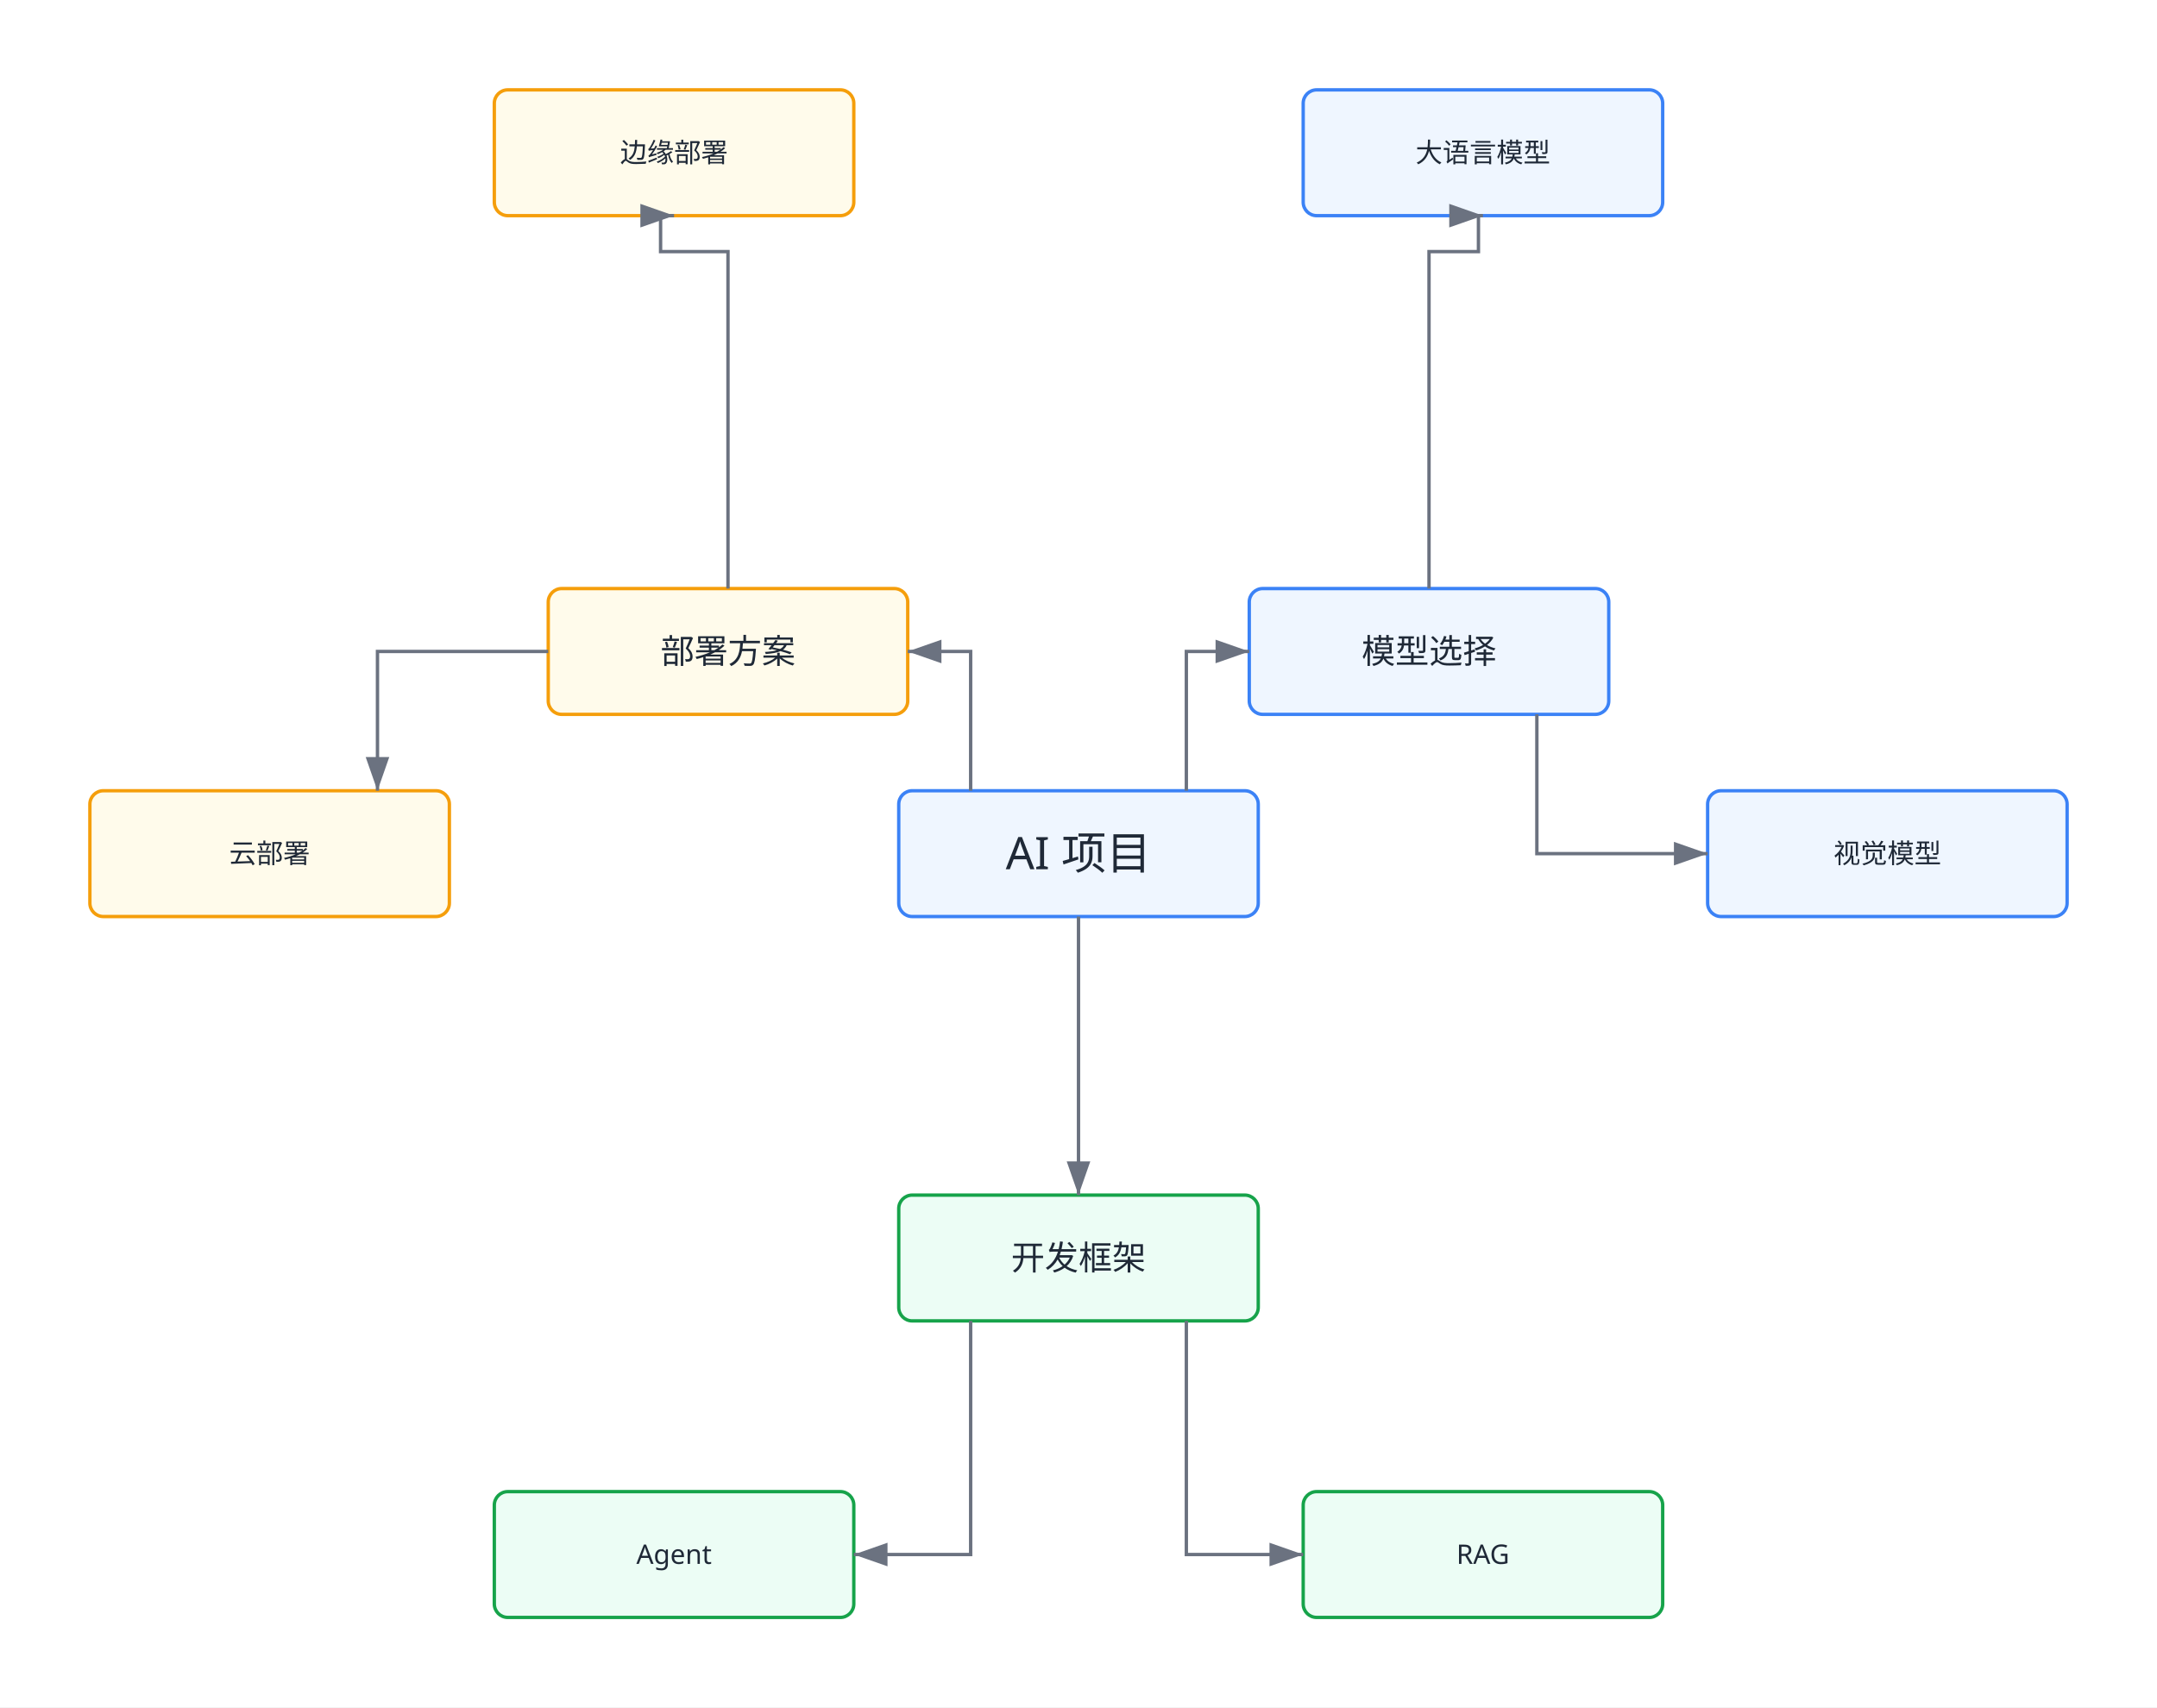
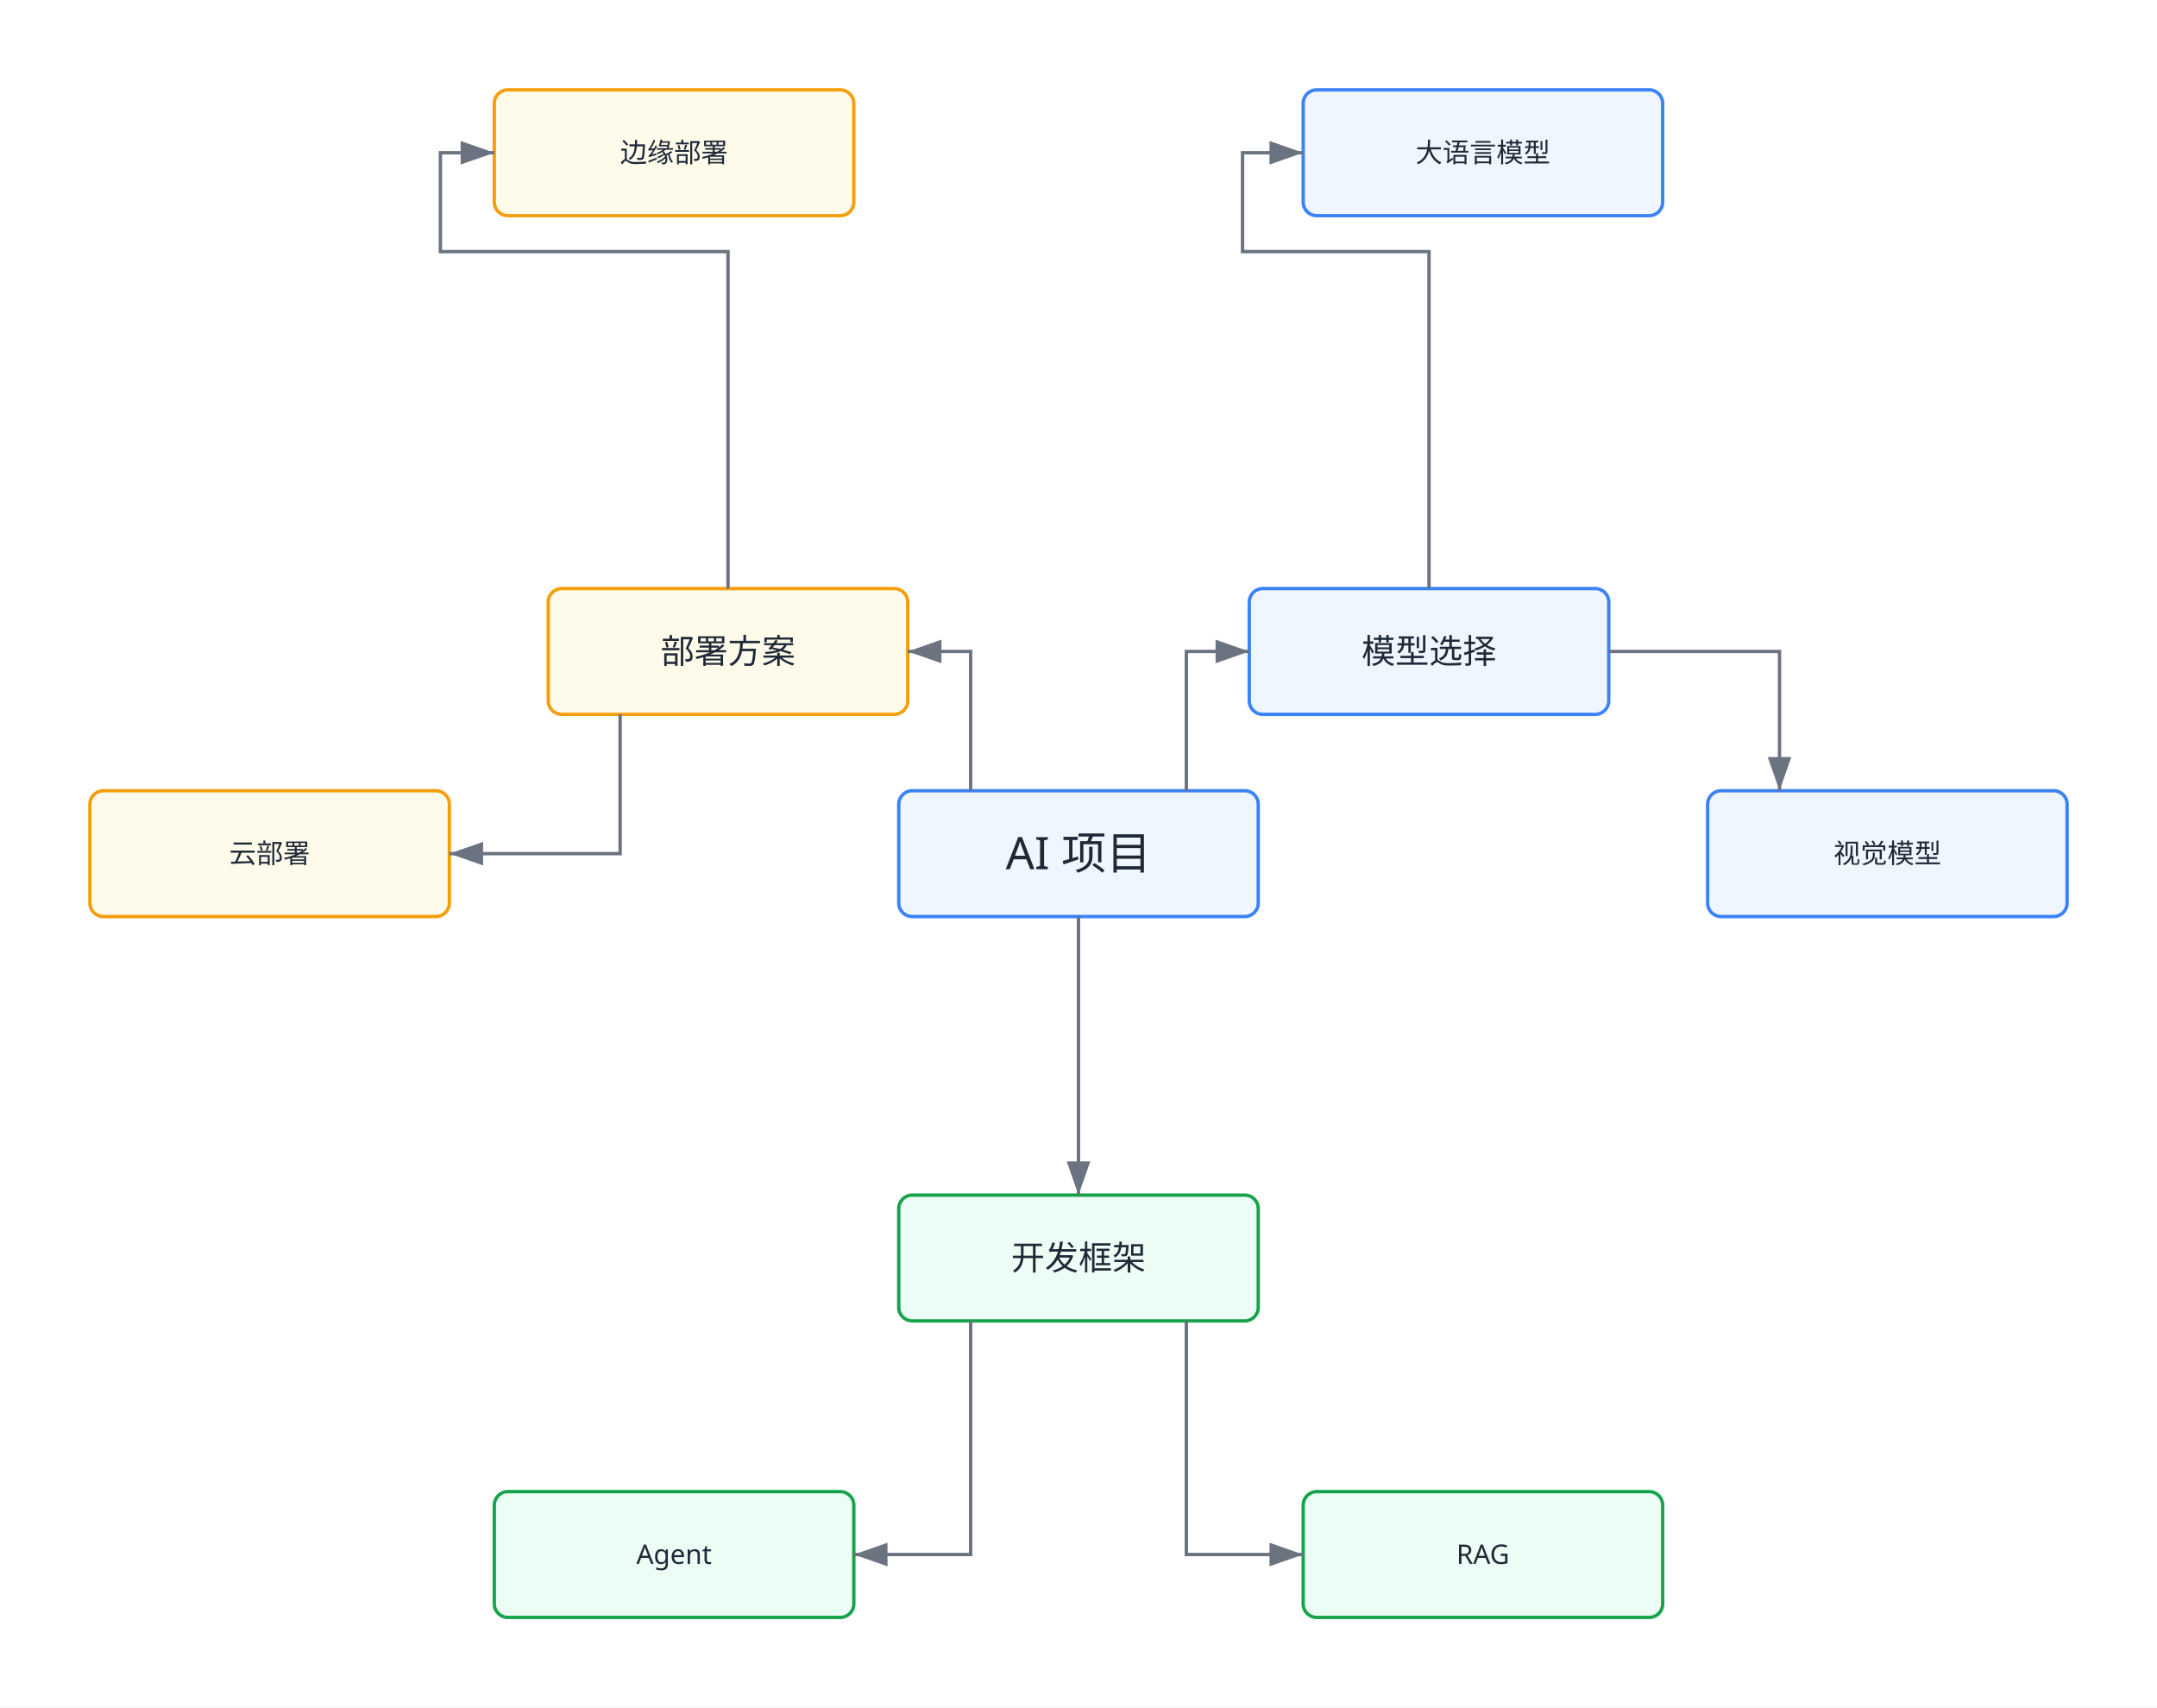
<svg xmlns="http://www.w3.org/2000/svg" width="960" height="760" viewBox="0 0 960 760">
  <defs>
    <marker id="arrowhead" markerWidth="10" markerHeight="7" refX="10" refY="3.5" orient="auto">
      <polygon points="0 0, 10 3.5, 0 7" fill="#6b7280" />
    </marker>
    <marker id="arrowhead-purple" markerWidth="10" markerHeight="7" refX="10" refY="3.5" orient="auto">
      <polygon points="0 0, 10 3.5, 0 7" fill="#7c3aed" />
    </marker>
  </defs>
  <style>.lgdl-anchors,.lgdl-edge-anchors{opacity:0;pointer-events:none;transition:opacity .12s ease}.lgdl-node:hover + .lgdl-anchors,.lgdl-class:hover + .lgdl-anchors,.lgdl-group:hover + .lgdl-anchors,.lgdl-lane:hover + .lgdl-anchors{opacity:1}.lgdl-edge:hover + .lgdl-edge-anchors,.lgdl-aggregate-edge:hover + .lgdl-edge-anchors{opacity:1}.lgdl-node.lgdl-hovered + .lgdl-anchors,.lgdl-class.lgdl-hovered + .lgdl-anchors,.lgdl-group.lgdl-hovered + .lgdl-anchors,.lgdl-lane.lgdl-hovered + .lgdl-anchors{opacity:1}.lgdl-edge.lgdl-hovered + .lgdl-edge-anchors,.lgdl-aggregate-edge.lgdl-hovered + .lgdl-edge-anchors{opacity:1}.lgdl-hovered{filter:drop-shadow(0 0 3px rgba(79,70,229,.65))}</style>
  <rect x="0" y="0" width="960" height="760" fill="#ffffff" />
  <g class="lgdl-node" data-lgdl-loc="nodes[0]">
    <rect x="400" y="352" width="160" height="56" rx="6" ry="6" fill="#eff6ff" stroke="#3b82f6" stroke-width="1.5" />
    <text x="480" y="380" font-family="'Segoe UI', 'PingFang SC', 'Microsoft YaHei', sans-serif" font-size="20" fill="#1f2937" text-anchor="middle" dominant-baseline="middle">AI 项目</text>
  </g>
  <g class="lgdl-anchors">
    <circle cx="560.0" cy="380.0" r="3" fill="#3b82f6" />
    <circle cx="560.0" cy="401.4" r="3" fill="#3b82f6" />
    <circle cx="528.5" cy="408.0" r="3" fill="#3b82f6" />
    <circle cx="508.0" cy="408.0" r="3" fill="#3b82f6" />
    <circle cx="496.2" cy="408.0" r="3" fill="#3b82f6" />
    <circle cx="487.5" cy="408.0" r="3" fill="#3b82f6" />
    <circle cx="480.0" cy="408.0" r="3" fill="#3b82f6" />
    <circle cx="472.5" cy="408.0" r="3" fill="#3b82f6" />
    <circle cx="463.8" cy="408.0" r="3" fill="#3b82f6" />
    <circle cx="452.0" cy="408.0" r="3" fill="#3b82f6" />
    <circle cx="431.5" cy="408.0" r="3" fill="#3b82f6" />
    <circle cx="400.0" cy="401.4" r="3" fill="#3b82f6" />
    <circle cx="400.0" cy="380.0" r="3" fill="#3b82f6" />
    <circle cx="400.0" cy="358.6" r="3" fill="#3b82f6" />
    <circle cx="431.5" cy="352.0" r="3" fill="#3b82f6" />
    <circle cx="452.0" cy="352.0" r="3" fill="#3b82f6" />
    <circle cx="463.8" cy="352.0" r="3" fill="#3b82f6" />
    <circle cx="472.5" cy="352.0" r="3" fill="#3b82f6" />
    <circle cx="480.0" cy="352.0" r="3" fill="#3b82f6" />
    <circle cx="487.5" cy="352.0" r="3" fill="#3b82f6" />
    <circle cx="496.2" cy="352.0" r="3" fill="#3b82f6" />
    <circle cx="508.0" cy="352.0" r="3" fill="#3b82f6" />
    <circle cx="528.5" cy="352.0" r="3" fill="#3b82f6" />
    <circle cx="560.0" cy="358.6" r="3" fill="#3b82f6" />
  </g>
  <g class="lgdl-node" data-lgdl-loc="nodes[1]">
    <rect x="556" y="262" width="160" height="56" rx="6" ry="6" fill="#eff6ff" stroke="#3b82f6" stroke-width="1.5" />
    <text x="636" y="290" font-family="'Segoe UI', 'PingFang SC', 'Microsoft YaHei', sans-serif" font-size="15" fill="#1f2937" text-anchor="middle" dominant-baseline="middle">模型选择</text>
  </g>
  <g class="lgdl-anchors">
    <circle cx="716.0" cy="290.0" r="3" fill="#3b82f6" />
    <circle cx="716.0" cy="311.4" r="3" fill="#3b82f6" />
    <circle cx="684.5" cy="318.0" r="3" fill="#3b82f6" />
    <circle cx="664.0" cy="318.0" r="3" fill="#3b82f6" />
    <circle cx="652.2" cy="318.0" r="3" fill="#3b82f6" />
    <circle cx="643.5" cy="318.0" r="3" fill="#3b82f6" />
    <circle cx="636.0" cy="318.0" r="3" fill="#3b82f6" />
    <circle cx="628.5" cy="318.0" r="3" fill="#3b82f6" />
    <circle cx="619.8" cy="318.0" r="3" fill="#3b82f6" />
    <circle cx="608.0" cy="318.0" r="3" fill="#3b82f6" />
    <circle cx="587.5" cy="318.0" r="3" fill="#3b82f6" />
    <circle cx="556.0" cy="311.4" r="3" fill="#3b82f6" />
    <circle cx="556.0" cy="290.0" r="3" fill="#3b82f6" />
    <circle cx="556.0" cy="268.6" r="3" fill="#3b82f6" />
    <circle cx="587.5" cy="262.0" r="3" fill="#3b82f6" />
    <circle cx="608.0" cy="262.0" r="3" fill="#3b82f6" />
    <circle cx="619.8" cy="262.0" r="3" fill="#3b82f6" />
    <circle cx="628.5" cy="262.0" r="3" fill="#3b82f6" />
    <circle cx="636.0" cy="262.0" r="3" fill="#3b82f6" />
    <circle cx="643.5" cy="262.0" r="3" fill="#3b82f6" />
    <circle cx="652.2" cy="262.0" r="3" fill="#3b82f6" />
    <circle cx="664.0" cy="262.0" r="3" fill="#3b82f6" />
    <circle cx="684.5" cy="262.0" r="3" fill="#3b82f6" />
    <circle cx="716.0" cy="268.6" r="3" fill="#3b82f6" />
  </g>
  <g class="lgdl-node" data-lgdl-loc="nodes[2]">
    <rect x="400" y="532" width="160" height="56" rx="6" ry="6" fill="#ecfdf5" stroke="#16a34a" stroke-width="1.5" />
    <text x="480" y="560" font-family="'Segoe UI', 'PingFang SC', 'Microsoft YaHei', sans-serif" font-size="15" fill="#1f2937" text-anchor="middle" dominant-baseline="middle">开发框架</text>
  </g>
  <g class="lgdl-anchors">
    <circle cx="560.0" cy="560.0" r="3" fill="#16a34a" />
    <circle cx="560.0" cy="581.4" r="3" fill="#16a34a" />
    <circle cx="528.5" cy="588.0" r="3" fill="#16a34a" />
    <circle cx="508.0" cy="588.0" r="3" fill="#16a34a" />
    <circle cx="496.2" cy="588.0" r="3" fill="#16a34a" />
    <circle cx="487.5" cy="588.0" r="3" fill="#16a34a" />
    <circle cx="480.0" cy="588.0" r="3" fill="#16a34a" />
    <circle cx="472.5" cy="588.0" r="3" fill="#16a34a" />
    <circle cx="463.8" cy="588.0" r="3" fill="#16a34a" />
    <circle cx="452.0" cy="588.0" r="3" fill="#16a34a" />
    <circle cx="431.5" cy="588.0" r="3" fill="#16a34a" />
    <circle cx="400.0" cy="581.4" r="3" fill="#16a34a" />
    <circle cx="400.0" cy="560.0" r="3" fill="#16a34a" />
    <circle cx="400.0" cy="538.6" r="3" fill="#16a34a" />
    <circle cx="431.5" cy="532.0" r="3" fill="#16a34a" />
    <circle cx="452.0" cy="532.0" r="3" fill="#16a34a" />
    <circle cx="463.8" cy="532.0" r="3" fill="#16a34a" />
    <circle cx="472.5" cy="532.0" r="3" fill="#16a34a" />
    <circle cx="480.0" cy="532.0" r="3" fill="#16a34a" />
    <circle cx="487.5" cy="532.0" r="3" fill="#16a34a" />
    <circle cx="496.2" cy="532.0" r="3" fill="#16a34a" />
    <circle cx="508.0" cy="532.0" r="3" fill="#16a34a" />
    <circle cx="528.5" cy="532.0" r="3" fill="#16a34a" />
    <circle cx="560.0" cy="538.6" r="3" fill="#16a34a" />
  </g>
  <g class="lgdl-node" data-lgdl-loc="nodes[3]">
    <rect x="244" y="262" width="160" height="56" rx="6" ry="6" fill="#fffbeb" stroke="#f59e0b" stroke-width="1.5" />
    <text x="324" y="290" font-family="'Segoe UI', 'PingFang SC', 'Microsoft YaHei', sans-serif" font-size="15" fill="#1f2937" text-anchor="middle" dominant-baseline="middle">部署方案</text>
  </g>
  <g class="lgdl-anchors">
    <circle cx="404.0" cy="290.0" r="3" fill="#f59e0b" />
    <circle cx="404.0" cy="311.4" r="3" fill="#f59e0b" />
    <circle cx="372.5" cy="318.0" r="3" fill="#f59e0b" />
    <circle cx="352.0" cy="318.0" r="3" fill="#f59e0b" />
    <circle cx="340.2" cy="318.0" r="3" fill="#f59e0b" />
    <circle cx="331.5" cy="318.0" r="3" fill="#f59e0b" />
    <circle cx="324.0" cy="318.0" r="3" fill="#f59e0b" />
    <circle cx="316.5" cy="318.0" r="3" fill="#f59e0b" />
    <circle cx="307.8" cy="318.0" r="3" fill="#f59e0b" />
    <circle cx="296.0" cy="318.0" r="3" fill="#f59e0b" />
    <circle cx="275.5" cy="318.0" r="3" fill="#f59e0b" />
    <circle cx="244.0" cy="311.4" r="3" fill="#f59e0b" />
    <circle cx="244.0" cy="290.0" r="3" fill="#f59e0b" />
    <circle cx="244.0" cy="268.6" r="3" fill="#f59e0b" />
    <circle cx="275.5" cy="262.0" r="3" fill="#f59e0b" />
    <circle cx="296.0" cy="262.0" r="3" fill="#f59e0b" />
    <circle cx="307.8" cy="262.0" r="3" fill="#f59e0b" />
    <circle cx="316.5" cy="262.0" r="3" fill="#f59e0b" />
    <circle cx="324.0" cy="262.0" r="3" fill="#f59e0b" />
    <circle cx="331.5" cy="262.0" r="3" fill="#f59e0b" />
    <circle cx="340.2" cy="262.0" r="3" fill="#f59e0b" />
    <circle cx="352.0" cy="262.0" r="3" fill="#f59e0b" />
    <circle cx="372.5" cy="262.0" r="3" fill="#f59e0b" />
    <circle cx="404.0" cy="268.6" r="3" fill="#f59e0b" />
  </g>
  <g class="lgdl-node" data-lgdl-loc="nodes[4]">
    <rect x="580" y="40" width="160" height="56" rx="6" ry="6" fill="#eff6ff" stroke="#3b82f6" stroke-width="1.5" />
    <text x="660" y="68" font-family="'Segoe UI', 'PingFang SC', 'Microsoft YaHei', sans-serif" font-size="12" fill="#1f2937" text-anchor="middle" dominant-baseline="middle">大语言模型</text>
  </g>
  <g class="lgdl-anchors">
    <circle cx="740.0" cy="68.0" r="3" fill="#3b82f6" />
    <circle cx="740.0" cy="89.4" r="3" fill="#3b82f6" />
    <circle cx="708.5" cy="96.0" r="3" fill="#3b82f6" />
    <circle cx="688.0" cy="96.0" r="3" fill="#3b82f6" />
    <circle cx="676.2" cy="96.0" r="3" fill="#3b82f6" />
    <circle cx="667.5" cy="96.0" r="3" fill="#3b82f6" />
    <circle cx="660.0" cy="96.0" r="3" fill="#3b82f6" />
    <circle cx="652.5" cy="96.0" r="3" fill="#3b82f6" />
    <circle cx="643.8" cy="96.0" r="3" fill="#3b82f6" />
    <circle cx="632.0" cy="96.0" r="3" fill="#3b82f6" />
    <circle cx="611.5" cy="96.0" r="3" fill="#3b82f6" />
    <circle cx="580.0" cy="89.4" r="3" fill="#3b82f6" />
    <circle cx="580.0" cy="68.0" r="3" fill="#3b82f6" />
    <circle cx="580.0" cy="46.6" r="3" fill="#3b82f6" />
    <circle cx="611.5" cy="40.0" r="3" fill="#3b82f6" />
    <circle cx="632.0" cy="40.0" r="3" fill="#3b82f6" />
    <circle cx="643.8" cy="40.0" r="3" fill="#3b82f6" />
    <circle cx="652.5" cy="40.0" r="3" fill="#3b82f6" />
    <circle cx="660.0" cy="40.0" r="3" fill="#3b82f6" />
    <circle cx="667.5" cy="40.0" r="3" fill="#3b82f6" />
    <circle cx="676.2" cy="40.0" r="3" fill="#3b82f6" />
    <circle cx="688.0" cy="40.0" r="3" fill="#3b82f6" />
    <circle cx="708.5" cy="40.0" r="3" fill="#3b82f6" />
    <circle cx="740.0" cy="46.6" r="3" fill="#3b82f6" />
  </g>
  <g class="lgdl-node" data-lgdl-loc="nodes[5]">
    <rect x="760" y="352" width="160" height="56" rx="6" ry="6" fill="#eff6ff" stroke="#3b82f6" stroke-width="1.5" />
    <text x="840" y="380" font-family="'Segoe UI', 'PingFang SC', 'Microsoft YaHei', sans-serif" font-size="12" fill="#1f2937" text-anchor="middle" dominant-baseline="middle">视觉模型</text>
  </g>
  <g class="lgdl-anchors">
    <circle cx="920.0" cy="380.0" r="3" fill="#3b82f6" />
    <circle cx="920.0" cy="401.4" r="3" fill="#3b82f6" />
    <circle cx="888.5" cy="408.0" r="3" fill="#3b82f6" />
    <circle cx="868.0" cy="408.0" r="3" fill="#3b82f6" />
    <circle cx="856.2" cy="408.0" r="3" fill="#3b82f6" />
    <circle cx="847.5" cy="408.0" r="3" fill="#3b82f6" />
    <circle cx="840.0" cy="408.0" r="3" fill="#3b82f6" />
    <circle cx="832.5" cy="408.0" r="3" fill="#3b82f6" />
    <circle cx="823.8" cy="408.0" r="3" fill="#3b82f6" />
    <circle cx="812.0" cy="408.0" r="3" fill="#3b82f6" />
    <circle cx="791.5" cy="408.0" r="3" fill="#3b82f6" />
    <circle cx="760.0" cy="401.4" r="3" fill="#3b82f6" />
    <circle cx="760.0" cy="380.0" r="3" fill="#3b82f6" />
    <circle cx="760.0" cy="358.6" r="3" fill="#3b82f6" />
    <circle cx="791.5" cy="352.0" r="3" fill="#3b82f6" />
    <circle cx="812.0" cy="352.0" r="3" fill="#3b82f6" />
    <circle cx="823.8" cy="352.0" r="3" fill="#3b82f6" />
    <circle cx="832.5" cy="352.0" r="3" fill="#3b82f6" />
    <circle cx="840.0" cy="352.0" r="3" fill="#3b82f6" />
    <circle cx="847.5" cy="352.0" r="3" fill="#3b82f6" />
    <circle cx="856.2" cy="352.0" r="3" fill="#3b82f6" />
    <circle cx="868.0" cy="352.0" r="3" fill="#3b82f6" />
    <circle cx="888.5" cy="352.0" r="3" fill="#3b82f6" />
    <circle cx="920.0" cy="358.6" r="3" fill="#3b82f6" />
  </g>
  <g class="lgdl-node" data-lgdl-loc="nodes[6]">
    <rect x="580" y="664" width="160" height="56" rx="6" ry="6" fill="#ecfdf5" stroke="#16a34a" stroke-width="1.5" />
    <text x="660" y="692" font-family="'Segoe UI', 'PingFang SC', 'Microsoft YaHei', sans-serif" font-size="12" fill="#1f2937" text-anchor="middle" dominant-baseline="middle">RAG</text>
  </g>
  <g class="lgdl-anchors">
    <circle cx="740.0" cy="692.0" r="3" fill="#16a34a" />
    <circle cx="740.0" cy="713.4" r="3" fill="#16a34a" />
    <circle cx="708.5" cy="720.0" r="3" fill="#16a34a" />
    <circle cx="688.0" cy="720.0" r="3" fill="#16a34a" />
    <circle cx="676.2" cy="720.0" r="3" fill="#16a34a" />
    <circle cx="667.5" cy="720.0" r="3" fill="#16a34a" />
    <circle cx="660.0" cy="720.0" r="3" fill="#16a34a" />
    <circle cx="652.5" cy="720.0" r="3" fill="#16a34a" />
    <circle cx="643.8" cy="720.0" r="3" fill="#16a34a" />
    <circle cx="632.0" cy="720.0" r="3" fill="#16a34a" />
    <circle cx="611.5" cy="720.0" r="3" fill="#16a34a" />
    <circle cx="580.0" cy="713.4" r="3" fill="#16a34a" />
    <circle cx="580.0" cy="692.0" r="3" fill="#16a34a" />
    <circle cx="580.0" cy="670.6" r="3" fill="#16a34a" />
    <circle cx="611.5" cy="664.0" r="3" fill="#16a34a" />
    <circle cx="632.0" cy="664.0" r="3" fill="#16a34a" />
    <circle cx="643.8" cy="664.0" r="3" fill="#16a34a" />
    <circle cx="652.5" cy="664.0" r="3" fill="#16a34a" />
    <circle cx="660.0" cy="664.0" r="3" fill="#16a34a" />
    <circle cx="667.5" cy="664.0" r="3" fill="#16a34a" />
    <circle cx="676.2" cy="664.0" r="3" fill="#16a34a" />
    <circle cx="688.0" cy="664.0" r="3" fill="#16a34a" />
    <circle cx="708.5" cy="664.0" r="3" fill="#16a34a" />
    <circle cx="740.0" cy="670.6" r="3" fill="#16a34a" />
  </g>
  <g class="lgdl-node" data-lgdl-loc="nodes[7]">
    <rect x="220" y="664" width="160" height="56" rx="6" ry="6" fill="#ecfdf5" stroke="#16a34a" stroke-width="1.5" />
    <text x="300" y="692" font-family="'Segoe UI', 'PingFang SC', 'Microsoft YaHei', sans-serif" font-size="12" fill="#1f2937" text-anchor="middle" dominant-baseline="middle">Agent</text>
  </g>
  <g class="lgdl-anchors">
    <circle cx="380.0" cy="692.0" r="3" fill="#16a34a" />
    <circle cx="380.0" cy="713.4" r="3" fill="#16a34a" />
    <circle cx="348.5" cy="720.0" r="3" fill="#16a34a" />
    <circle cx="328.0" cy="720.0" r="3" fill="#16a34a" />
    <circle cx="316.2" cy="720.0" r="3" fill="#16a34a" />
    <circle cx="307.5" cy="720.0" r="3" fill="#16a34a" />
    <circle cx="300.0" cy="720.0" r="3" fill="#16a34a" />
    <circle cx="292.5" cy="720.0" r="3" fill="#16a34a" />
    <circle cx="283.8" cy="720.0" r="3" fill="#16a34a" />
    <circle cx="272.0" cy="720.0" r="3" fill="#16a34a" />
    <circle cx="251.5" cy="720.0" r="3" fill="#16a34a" />
    <circle cx="220.0" cy="713.4" r="3" fill="#16a34a" />
    <circle cx="220.0" cy="692.0" r="3" fill="#16a34a" />
    <circle cx="220.0" cy="670.6" r="3" fill="#16a34a" />
    <circle cx="251.5" cy="664.0" r="3" fill="#16a34a" />
    <circle cx="272.0" cy="664.0" r="3" fill="#16a34a" />
    <circle cx="283.8" cy="664.0" r="3" fill="#16a34a" />
    <circle cx="292.5" cy="664.0" r="3" fill="#16a34a" />
    <circle cx="300.0" cy="664.0" r="3" fill="#16a34a" />
    <circle cx="307.5" cy="664.0" r="3" fill="#16a34a" />
    <circle cx="316.2" cy="664.0" r="3" fill="#16a34a" />
    <circle cx="328.0" cy="664.0" r="3" fill="#16a34a" />
    <circle cx="348.5" cy="664.0" r="3" fill="#16a34a" />
    <circle cx="380.0" cy="670.6" r="3" fill="#16a34a" />
  </g>
  <g class="lgdl-node" data-lgdl-loc="nodes[8]">
    <rect x="40" y="352" width="160" height="56" rx="6" ry="6" fill="#fffbeb" stroke="#f59e0b" stroke-width="1.5" />
    <text x="120" y="380" font-family="'Segoe UI', 'PingFang SC', 'Microsoft YaHei', sans-serif" font-size="12" fill="#1f2937" text-anchor="middle" dominant-baseline="middle">云部署</text>
  </g>
  <g class="lgdl-anchors">
    <circle cx="200.0" cy="380.0" r="3" fill="#f59e0b" />
    <circle cx="200.0" cy="401.4" r="3" fill="#f59e0b" />
    <circle cx="168.5" cy="408.0" r="3" fill="#f59e0b" />
    <circle cx="148.0" cy="408.0" r="3" fill="#f59e0b" />
    <circle cx="136.2" cy="408.0" r="3" fill="#f59e0b" />
    <circle cx="127.5" cy="408.0" r="3" fill="#f59e0b" />
    <circle cx="120.0" cy="408.0" r="3" fill="#f59e0b" />
    <circle cx="112.5" cy="408.0" r="3" fill="#f59e0b" />
    <circle cx="103.8" cy="408.0" r="3" fill="#f59e0b" />
    <circle cx="92.0" cy="408.0" r="3" fill="#f59e0b" />
    <circle cx="71.5" cy="408.0" r="3" fill="#f59e0b" />
    <circle cx="40.0" cy="401.4" r="3" fill="#f59e0b" />
    <circle cx="40.0" cy="380.0" r="3" fill="#f59e0b" />
    <circle cx="40.0" cy="358.6" r="3" fill="#f59e0b" />
    <circle cx="71.5" cy="352.0" r="3" fill="#f59e0b" />
    <circle cx="92.0" cy="352.0" r="3" fill="#f59e0b" />
    <circle cx="103.8" cy="352.0" r="3" fill="#f59e0b" />
    <circle cx="112.5" cy="352.0" r="3" fill="#f59e0b" />
    <circle cx="120.0" cy="352.0" r="3" fill="#f59e0b" />
    <circle cx="127.5" cy="352.0" r="3" fill="#f59e0b" />
    <circle cx="136.2" cy="352.0" r="3" fill="#f59e0b" />
    <circle cx="148.0" cy="352.0" r="3" fill="#f59e0b" />
    <circle cx="168.5" cy="352.0" r="3" fill="#f59e0b" />
    <circle cx="200.0" cy="358.6" r="3" fill="#f59e0b" />
  </g>
  <g class="lgdl-node" data-lgdl-loc="nodes[9]">
    <rect x="220" y="40" width="160" height="56" rx="6" ry="6" fill="#fffbeb" stroke="#f59e0b" stroke-width="1.5" />
    <text x="300" y="68" font-family="'Segoe UI', 'PingFang SC', 'Microsoft YaHei', sans-serif" font-size="12" fill="#1f2937" text-anchor="middle" dominant-baseline="middle">边缘部署</text>
  </g>
  <g class="lgdl-anchors">
    <circle cx="380.0" cy="68.0" r="3" fill="#f59e0b" />
    <circle cx="380.0" cy="89.4" r="3" fill="#f59e0b" />
    <circle cx="348.5" cy="96.0" r="3" fill="#f59e0b" />
    <circle cx="328.0" cy="96.0" r="3" fill="#f59e0b" />
    <circle cx="316.2" cy="96.0" r="3" fill="#f59e0b" />
    <circle cx="307.5" cy="96.0" r="3" fill="#f59e0b" />
    <circle cx="300.0" cy="96.0" r="3" fill="#f59e0b" />
    <circle cx="292.5" cy="96.0" r="3" fill="#f59e0b" />
    <circle cx="283.8" cy="96.0" r="3" fill="#f59e0b" />
    <circle cx="272.0" cy="96.0" r="3" fill="#f59e0b" />
    <circle cx="251.5" cy="96.0" r="3" fill="#f59e0b" />
    <circle cx="220.0" cy="89.4" r="3" fill="#f59e0b" />
    <circle cx="220.0" cy="68.0" r="3" fill="#f59e0b" />
    <circle cx="220.0" cy="46.6" r="3" fill="#f59e0b" />
    <circle cx="251.5" cy="40.0" r="3" fill="#f59e0b" />
    <circle cx="272.0" cy="40.0" r="3" fill="#f59e0b" />
    <circle cx="283.8" cy="40.0" r="3" fill="#f59e0b" />
    <circle cx="292.5" cy="40.0" r="3" fill="#f59e0b" />
    <circle cx="300.0" cy="40.0" r="3" fill="#f59e0b" />
    <circle cx="307.5" cy="40.0" r="3" fill="#f59e0b" />
    <circle cx="316.2" cy="40.0" r="3" fill="#f59e0b" />
    <circle cx="328.0" cy="40.0" r="3" fill="#f59e0b" />
    <circle cx="348.5" cy="40.0" r="3" fill="#f59e0b" />
    <circle cx="380.0" cy="46.6" r="3" fill="#f59e0b" />
  </g>
  <g class="lgdl-edge" data-lgdl-loc="edges[0]">
    <path d="M 528,352 L 528,290 L 556,290" fill="none" stroke="#6b7280" stroke-width="1.5" marker-end="url(#arrowhead)" />
  </g>
  <g class="lgdl-edge-anchors">
    <circle cx="528.5" cy="352.0" r="3.5" fill="#6b7280" />
    <circle cx="556.0" cy="290.0" r="3.5" fill="#6b7280" />
  </g>
  <g class="lgdl-edge" data-lgdl-loc="edges[1]">
    <path d="M 480,408 L 480,532" fill="none" stroke="#6b7280" stroke-width="1.5" marker-end="url(#arrowhead)" />
  </g>
  <g class="lgdl-edge-anchors">
    <circle cx="480.0" cy="408.0" r="3.5" fill="#6b7280" />
    <circle cx="480.0" cy="532.0" r="3.5" fill="#6b7280" />
  </g>
  <g class="lgdl-edge" data-lgdl-loc="edges[2]">
    <path d="M 432,352 L 432,290 L 404,290" fill="none" stroke="#6b7280" stroke-width="1.5" marker-end="url(#arrowhead)" />
  </g>
  <g class="lgdl-edge-anchors">
    <circle cx="431.5" cy="352.0" r="3.5" fill="#6b7280" />
    <circle cx="404.0" cy="290.0" r="3.5" fill="#6b7280" />
  </g>
  <g class="lgdl-edge" data-lgdl-loc="edges[3]">
-     <path d="M 636,262 L 636,112 L 658,112 L 658,96 L 660,96" fill="none" stroke="#6b7280" stroke-width="1.5" marker-end="url(#arrowhead)" />
+     <path d="M 636,262 L 636,112 L 553,112 L 553,68 L 580,68" fill="none" stroke="#6b7280" stroke-width="1.5" marker-end="url(#arrowhead)" />
  </g>
  <g class="lgdl-edge-anchors">
    <circle cx="636.0" cy="262.0" r="3.5" fill="#6b7280" />
-     <circle cx="660.0" cy="96.0" r="3.5" fill="#6b7280" />
+     <circle cx="580.0" cy="68.0" r="3.5" fill="#6b7280" />
  </g>
  <g class="lgdl-edge" data-lgdl-loc="edges[4]">
-     <path d="M 684,318 L 684,380 L 760,380" fill="none" stroke="#6b7280" stroke-width="1.5" marker-end="url(#arrowhead)" />
-   </g>
-   <g class="lgdl-edge-anchors">
-     <circle cx="684.5" cy="318.0" r="3.5" fill="#6b7280" />
-     <circle cx="760.0" cy="380.0" r="3.5" fill="#6b7280" />
+     <path d="M 716,290 L 792,290 L 792,352" fill="none" stroke="#6b7280" stroke-width="1.5" marker-end="url(#arrowhead)" />
+   </g>
+   <g class="lgdl-edge-anchors">
+     <circle cx="716.0" cy="290.0" r="3.5" fill="#6b7280" />
+     <circle cx="791.5" cy="352.0" r="3.5" fill="#6b7280" />
  </g>
  <g class="lgdl-edge" data-lgdl-loc="edges[5]">
    <path d="M 528,588 L 528,692 L 580,692" fill="none" stroke="#6b7280" stroke-width="1.5" marker-end="url(#arrowhead)" />
  </g>
  <g class="lgdl-edge-anchors">
    <circle cx="528.5" cy="588.0" r="3.5" fill="#6b7280" />
    <circle cx="580.0" cy="692.0" r="3.5" fill="#6b7280" />
  </g>
  <g class="lgdl-edge" data-lgdl-loc="edges[6]">
    <path d="M 432,588 L 432,692 L 380,692" fill="none" stroke="#6b7280" stroke-width="1.5" marker-end="url(#arrowhead)" />
  </g>
  <g class="lgdl-edge-anchors">
    <circle cx="431.5" cy="588.0" r="3.5" fill="#6b7280" />
    <circle cx="380.0" cy="692.0" r="3.5" fill="#6b7280" />
  </g>
  <g class="lgdl-edge" data-lgdl-loc="edges[7]">
-     <path d="M 244,290 L 168,290 L 168,352" fill="none" stroke="#6b7280" stroke-width="1.5" marker-end="url(#arrowhead)" />
-   </g>
-   <g class="lgdl-edge-anchors">
-     <circle cx="244.0" cy="290.0" r="3.5" fill="#6b7280" />
-     <circle cx="168.0" cy="352.0" r="3.5" fill="#6b7280" />
+     <path d="M 276,318 L 276,380 L 200,380" fill="none" stroke="#6b7280" stroke-width="1.5" marker-end="url(#arrowhead)" />
+   </g>
+   <g class="lgdl-edge-anchors">
+     <circle cx="275.5" cy="318.0" r="3.5" fill="#6b7280" />
+     <circle cx="200.0" cy="380.0" r="3.5" fill="#6b7280" />
  </g>
  <g class="lgdl-edge" data-lgdl-loc="edges[8]">
-     <path d="M 324,262 L 324,112 L 294,112 L 294,96 L 300,96" fill="none" stroke="#6b7280" stroke-width="1.5" marker-end="url(#arrowhead)" />
+     <path d="M 324,262 L 324,112 L 196,112 L 196,68 L 220,68" fill="none" stroke="#6b7280" stroke-width="1.5" marker-end="url(#arrowhead)" />
  </g>
  <g class="lgdl-edge-anchors">
    <circle cx="324.0" cy="262.0" r="3.5" fill="#6b7280" />
-     <circle cx="300.0" cy="96.0" r="3.5" fill="#6b7280" />
+     <circle cx="220.0" cy="68.0" r="3.5" fill="#6b7280" />
  </g>
</svg>
